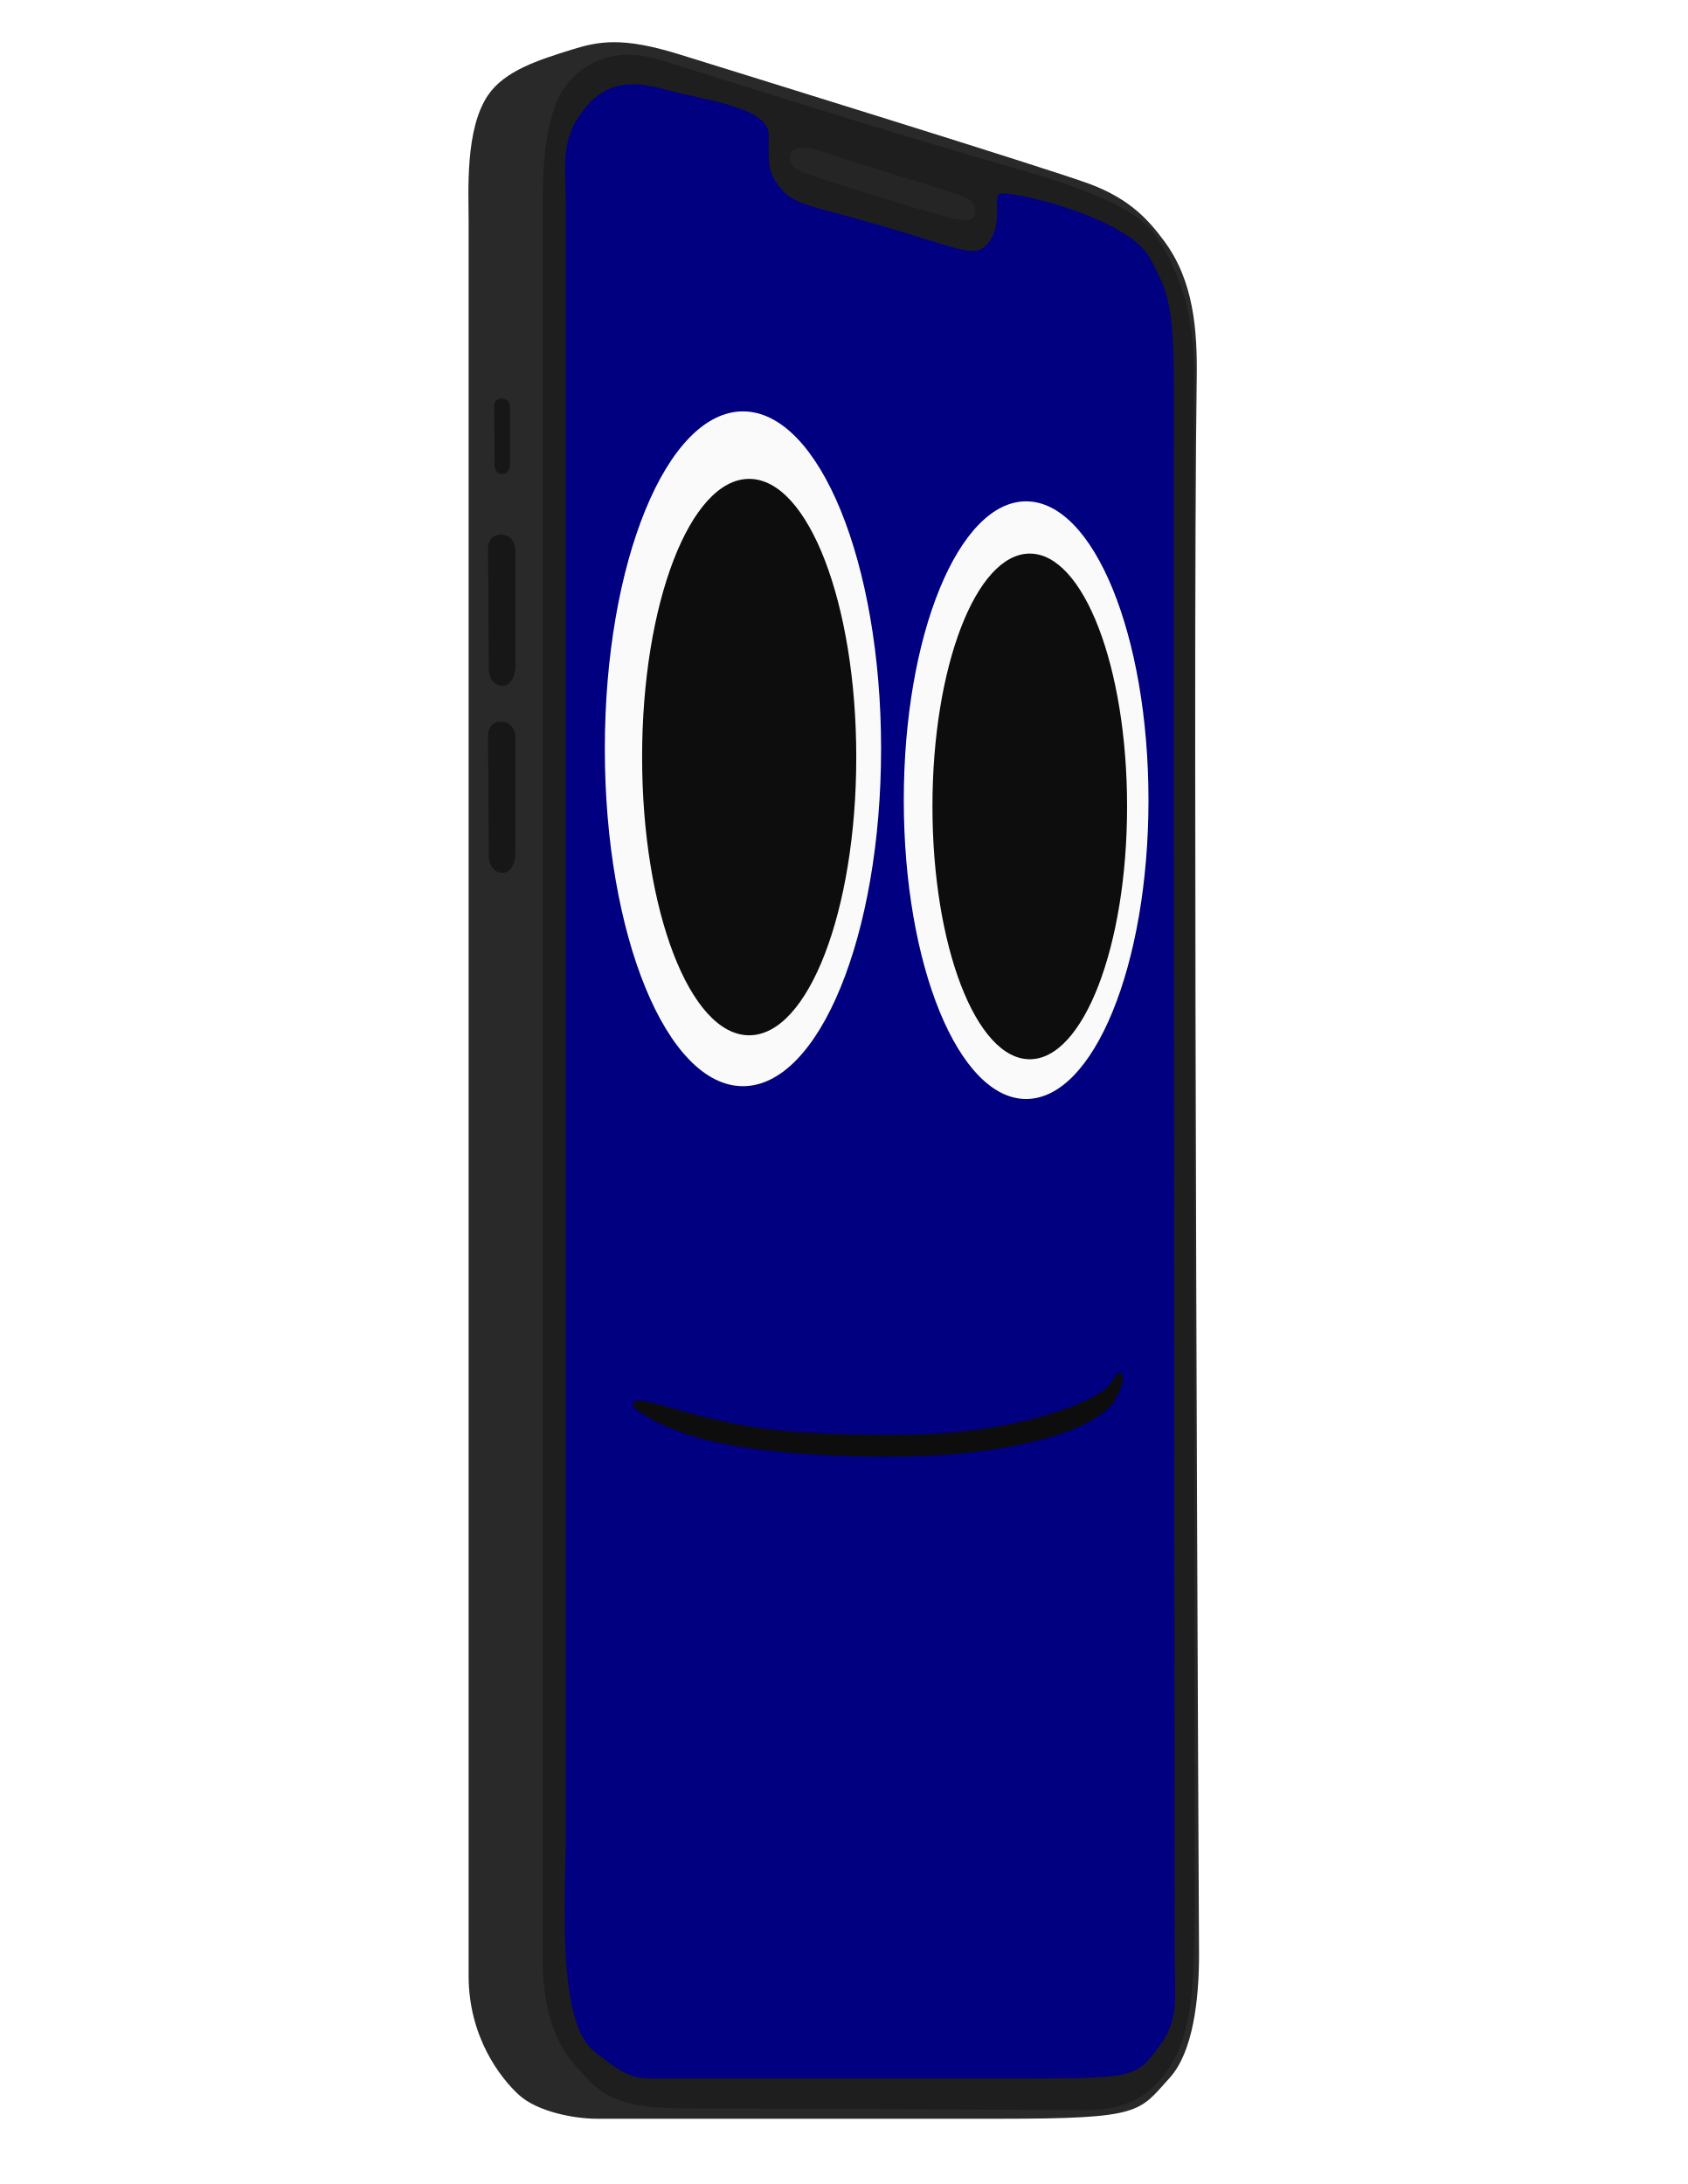
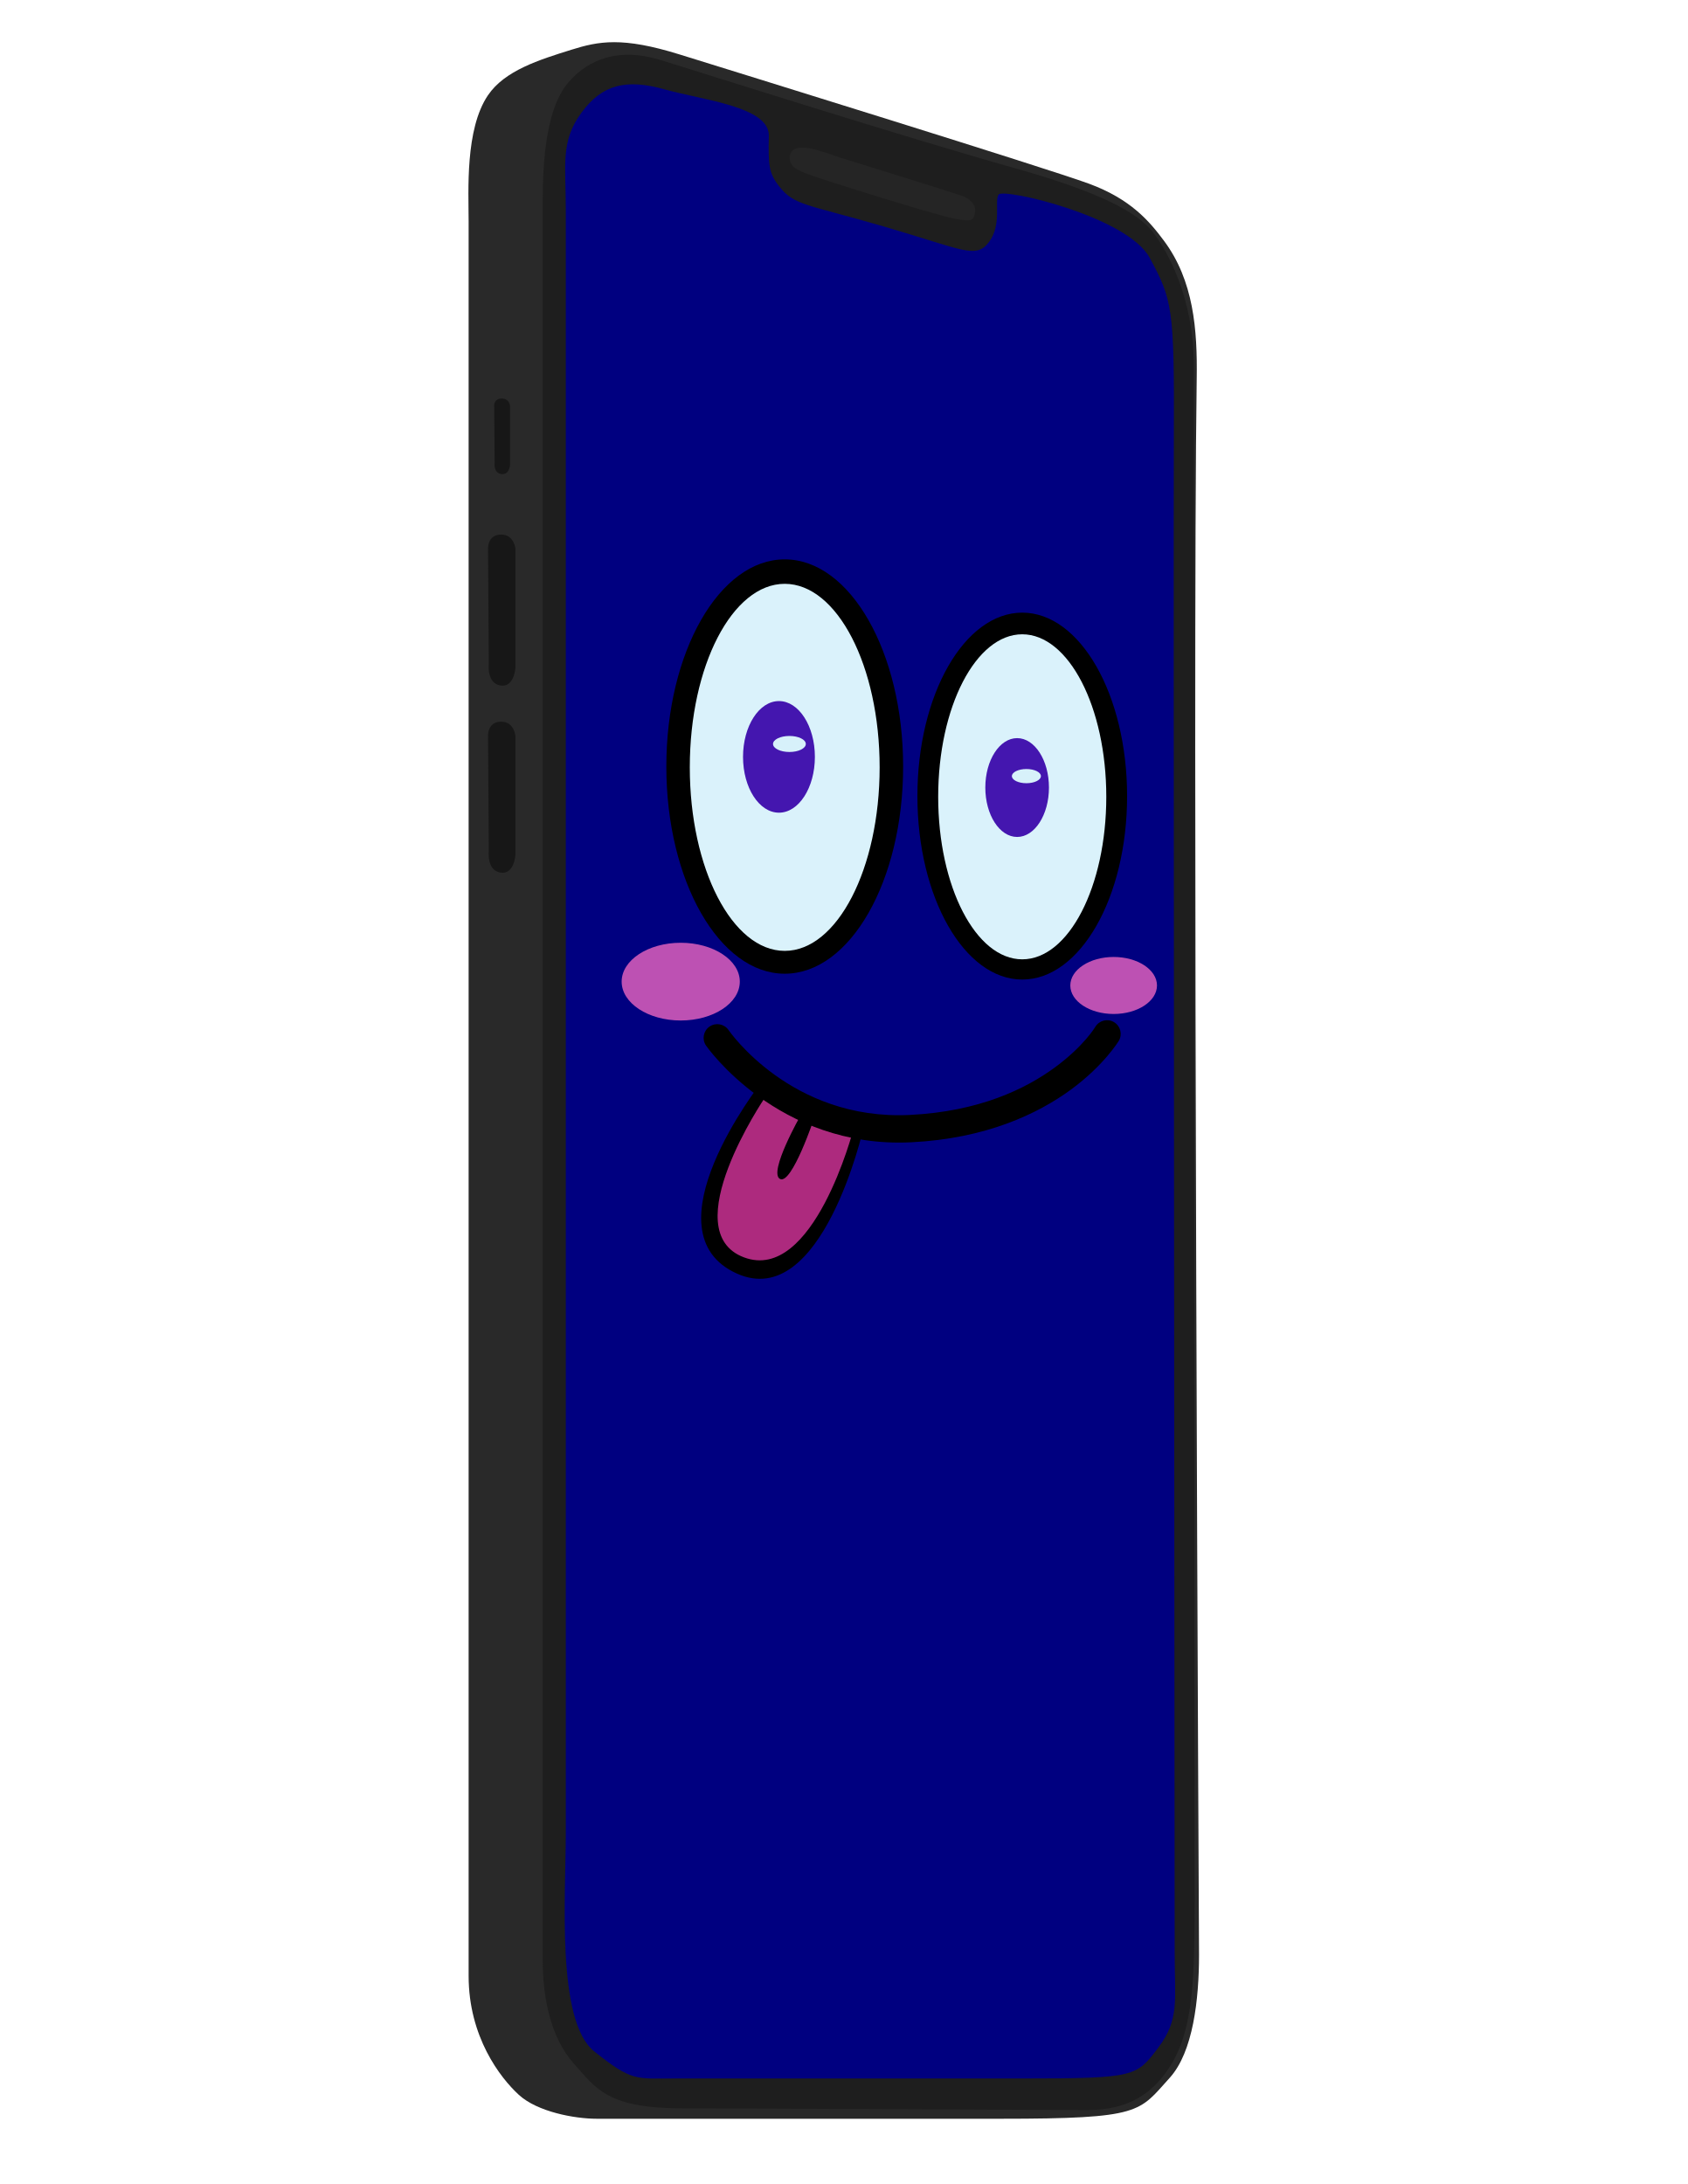
<svg xmlns="http://www.w3.org/2000/svg" width="8.5in" height="11in" viewBox="0 0 215.9 279.4" version="1.1" id="svg5">
  <defs id="defs2" />
  <g id="layer2" style="display:inline">
    <path style="fill:#292929;fill-opacity:1;stroke:none;stroke-width:0.414px;stroke-linecap:butt;stroke-linejoin:miter;stroke-opacity:1" d="m 153.078,48.44 c -0.558,37.102 0.296,201.676 0.296,201.676 0,5.63 -0.749,12.391 -3.753,15.703 -3.97,4.377 -3.51,5.234 -21.629,5.234 H 76.339 c -2.864,0 -7.605,-0.889 -9.975,-3.062 -2.37,-2.173 -6.42,-7.407 -6.42,-15.21 V 28.292 c 0,-3.852 -0.473,-11.743 2.469,-16.099 2.147,-3.178 6.568,-4.543 10.667,-5.827 3.519,-1.102 6.518,-1.679 13.827,0.593 7.309,2.272 47.034,14.567 52.394,16.543 5.36,1.976 7.742,4.823 9.585,7.297 3.804,5.107 4.287,11.366 4.193,17.641 z" id="path7798" />
  </g>
  <g id="layer5">
    <path style="fill:#171717;fill-opacity:1;stroke:none;stroke-width:0.414px;stroke-linecap:butt;stroke-linejoin:miter;stroke-opacity:1" d="m 62.425,94.002 c 0,0 0,-1.679 1.679,-1.679 1.679,0 1.827,1.827 1.827,1.827 v 15.21 c 0,0 -0.148,2.568 -1.926,2.272 -1.778,-0.296 -1.481,-2.765 -1.481,-2.765 z" id="path11203" />
    <path style="fill:#171717;fill-opacity:1;stroke:none;stroke-width:0.414px;stroke-linecap:butt;stroke-linejoin:miter;stroke-opacity:1" d="m 62.425,70.065 c 0,0 0,-1.679 1.679,-1.679 1.679,0 1.827,1.827 1.827,1.827 V 85.423 c 0,0 -0.148,2.568 -1.926,2.272 -1.778,-0.296 -1.481,-2.765 -1.481,-2.765 z" id="path11203-7" />
    <path style="fill:#171717;fill-opacity:1;stroke:none;stroke-width:0.223px;stroke-linecap:butt;stroke-linejoin:miter;stroke-opacity:1" d="m 63.215,51.824 c 0,0 0,-0.84 0.97,-0.84 0.97,0 1.055,0.914 1.055,0.914 v 7.61 c 0,0 -0.086,1.285 -1.112,1.137 -1.027,-0.148 -0.855,-1.384 -0.855,-1.384 z" id="path11203-7-9" />
  </g>
  <g id="layer4">
    <path style="fill:#1e1e1e;fill-opacity:1;stroke:none;stroke-width:0.414px;stroke-linecap:butt;stroke-linejoin:miter;stroke-opacity:1" d="M 84.577,7.701 C 79.129,6.007 75.288,7.596 72.774,10.459 71.253,12.192 69.422,15.872 69.422,25.509 V 250.803 c 0,4.819 1.048,9.917 3.981,13.199 2.933,3.282 4.33,5.727 14.107,5.727 9.777,0 47.559,0.21 51.4,0.21 3.841,0 7.98,-0.87 11.026,-6.035 2.713,-4.601 2.877,-11.005 2.872,-20.713 l -0.099,-196.339 c -0.005,-9.009 -3.504,-14.802 -5.04,-16.897 -1.536,-2.095 -5.057,-4.865 -18.047,-8.496 C 116.632,17.827 89.599,9.263 84.577,7.701 Z" id="path3494" />
    <path style="fill:#252525;fill-opacity:1;stroke:none;stroke-width:0.415;stroke-linecap:butt;stroke-linejoin:miter;stroke-miterlimit:4;stroke-dasharray:none;stroke-opacity:1" d="m 101.009,20.093 c 0.247,-2.469 4.642,-0.494 6.568,0.099 1.926,0.593 14.469,4.494 15.555,4.889 1.086,0.395 1.778,1.284 1.58,2.123 -0.198,0.839 -0.099,1.284 -2.765,0.741 -2.667,-0.543 -17.629,-5.234 -18.913,-5.778 -1.284,-0.543 -2.025,-0.889 -2.025,-2.074 z" id="path4878" />
  </g>
  <g id="layer3" style="display:inline">
    <path style="fill:#000080;fill-opacity:1;stroke:none;stroke-width:0.414px;stroke-linecap:butt;stroke-linejoin:miter;stroke-opacity:1" d="m 98.343,17.367 c -0.07,3.726 -0.026,4.746 1.315,6.462 1.943,2.486 3.426,2.238 13.482,5.171 10.056,2.933 11.698,4.19 13.374,1.955 1.676,-2.235 0.643,-5.254 1.228,-6.067 0.611,-0.849 16.463,2.796 19.327,8.104 2.863,5.308 3.166,6.342 3.085,22.685 -0.07,14.107 0.105,188.139 0.105,194.217 0,6.078 0.641,8.442 -2.125,12.096 -2.765,3.654 -2.87,3.91 -17.191,3.91 H 86.4 c -5.08,0 -5.518,0.432 -10.394,-3.469 -4.876,-3.901 -3.63,-19.938 -3.63,-27.938 V 26.793 c 0,-5.771 -0.691,-8.691 1.975,-12.346 2.667,-3.654 5.728,-4.395 10.667,-3.012 4.938,1.383 13.396,2.206 13.326,5.932 z" id="path871" />
  </g>
-   <g id="layer6" style="display:inline">
+   <g id="layer6" style="display:none">
    <ellipse style="fill:#fafafa;fill-opacity:1;stroke:none;stroke-width:0.265;stroke-linecap:round;stroke-miterlimit:4;stroke-dasharray:none" id="path13328" cx="95.035" cy="95.792" rx="17.669" ry="43.163" />
    <ellipse style="fill:#fafafa;fill-opacity:1;stroke:none;stroke-width:0.235;stroke-linecap:round;stroke-miterlimit:4;stroke-dasharray:none" id="path13328-0" cx="131.257" cy="102.366" rx="15.65" ry="38.23" />
    <ellipse style="fill:#0d0d0d;fill-opacity:1;stroke:none;stroke-width:0.265;stroke-linecap:round;stroke-miterlimit:4;stroke-dasharray:none" id="path14180" cx="95.832" cy="96.854" rx="13.697" ry="35.591" />
    <ellipse style="fill:#0d0d0d;fill-opacity:1;stroke:none;stroke-width:0.241;stroke-linecap:round;stroke-miterlimit:4;stroke-dasharray:none" id="path14180-5" cx="131.722" cy="103.165" rx="12.448" ry="32.344" />
    <path style="fill:#0d0d0d;fill-opacity:1;stroke:none;stroke-width:0.265px;stroke-linecap:butt;stroke-linejoin:miter;stroke-opacity:1" d="m 80.933,179.697 c -0.112,0.555 3.978,3.316 10.326,4.736 7.687,1.72 18.396,2.064 25.728,1.868 13.386,-0.357 23.739,-3.57 25.702,-7.318 1.963,-3.748 0.357,-3.726 -0.067,-2.878 -0.424,0.848 -1.182,2.12 -4.931,3.592 -3.748,1.473 -11.24,3.974 -24.229,3.882 -12.672,-0.089 -17.815,-0.845 -24.341,-2.566 -5.705,-1.504 -7.956,-2.463 -8.188,-1.316 z" id="path14800" />
  </g>
+   <g id="layer1">
+     <path style="fill:#000000;stroke:none;stroke-width:0.265px;stroke-linecap:butt;stroke-linejoin:miter;stroke-opacity:1;fill-opacity:1" d="m 97.307,138.577 c 0,0 -14.893,19.057 -3.029,24.358 10.871,4.857 16.155,-18.553 16.155,-18.553 z" id="path1391" />
+     <path style="fill:#ad2a7e;stroke:none;stroke-width:0.265px;stroke-linecap:butt;stroke-linejoin:miter;stroke-opacity:1;fill-opacity:1" d="m 97.811,140.47 c 0,0 -11.548,17.038 -2.65,20.383 8.898,3.345 14.009,-16.407 14.009,-16.407 l -4.985,-1.514 c 0,0 -2.903,8.708 -4.417,7.888 -1.515,-0.82 2.65,-8.14 2.65,-8.14 z" id="path1673" />
+     <path style="color:#000000;fill:#000000;stroke-linecap:round;-inkscape-stroke:none" d="m 142.504,130.764 a 1.75,1.75 0 0 0 -2.4,0.605 c 0,0 -1.449,2.462 -5.184,5.199 -3.734,2.737 -9.651,5.625 -18.518,6.066 -15.266,0.76 -23.207,-10.855 -23.207,-10.855 a 1.75,1.75 0 0 0 -2.434,-0.449 1.75,1.75 0 0 0 -0.449,2.434 c 0,0 9.155,13.219 26.266,12.367 9.552,-0.476 16.194,-3.646 20.412,-6.738 4.219,-3.092 6.117,-6.229 6.117,-6.229 a 1.75,1.75 0 0 0 -0.604,-2.4 z" id="path906" />
+     <g id="g7831" transform="translate(-0.7139423)">
+       <ellipse style="fill:#000000;fill-opacity:1;stroke:none;stroke-width:1;stroke-linecap:round;stroke-miterlimit:4;stroke-dasharray:none;stroke-opacity:1" id="path3163" cx="101.093" cy="98.064" rx="15.145" ry="26.504" />
+       <ellipse style="fill:#daf2fb;fill-opacity:1;stroke:none;stroke-width:0.802;stroke-linecap:round;stroke-miterlimit:4;stroke-dasharray:none;stroke-opacity:1" id="path3163-4" cx="101.091" cy="98.167" rx="12.142" ry="23.479" />
+       <ellipse style="fill:#4416af;fill-opacity:1;stroke:none;stroke-width:1;stroke-linecap:round;stroke-miterlimit:4;stroke-dasharray:none;stroke-opacity:1" id="path4015" cx="100.354" cy="96.828" rx="4.596" ry="7.139" />
+       <ellipse style="fill:#d7f1fa;fill-opacity:1;stroke:none;stroke-width:1;stroke-linecap:round;stroke-miterlimit:4;stroke-dasharray:none;stroke-opacity:1" id="path4119" cx="101.692" cy="95.177" rx="2.097" ry="1.026" />
+     </g>
+     <g id="g7831-9" transform="matrix(0.885516,0,0,0.885516,41.2416,15.00789)">
+       <ellipse style="fill:#000000;fill-opacity:1;stroke:none;stroke-width:1;stroke-linecap:round;stroke-miterlimit:4;stroke-dasharray:none;stroke-opacity:1" id="path3163-5" cx="101.093" cy="98.064" rx="15.145" ry="26.504" />
+       <ellipse style="fill:#daf2fb;fill-opacity:1;stroke:none;stroke-width:0.802;stroke-linecap:round;stroke-miterlimit:4;stroke-dasharray:none;stroke-opacity:1" id="path3163-4-0" cx="101.091" cy="98.167" rx="12.142" ry="23.479" />
+       <ellipse style="fill:#4416af;fill-opacity:1;stroke:none;stroke-width:1;stroke-linecap:round;stroke-miterlimit:4;stroke-dasharray:none;stroke-opacity:1" id="path4015-6" cx="100.354" cy="96.828" rx="4.596" ry="7.139" />
+       <ellipse style="fill:#d7f1fa;fill-opacity:1;stroke:none;stroke-width:1;stroke-linecap:round;stroke-miterlimit:4;stroke-dasharray:none;stroke-opacity:1" id="path4119-2" cx="101.692" cy="95.177" rx="2.097" ry="1.026" />
+     </g>
+     <ellipse style="fill:#bd51b3;fill-opacity:1;stroke:none;stroke-width:2.023;stroke-linecap:round;stroke-miterlimit:4;stroke-dasharray:none" id="path2721-3" cx="142.452" cy="126.072" rx="5.544" ry="3.647" />
+     <ellipse style="fill:#bd51b3;fill-opacity:1;stroke:none;stroke-width:2.758;stroke-linecap:round;stroke-miterlimit:4;stroke-dasharray:none" id="path2721" cx="87.075" cy="125.58" rx="7.557" ry="4.972" />
+   </g>
</svg>
